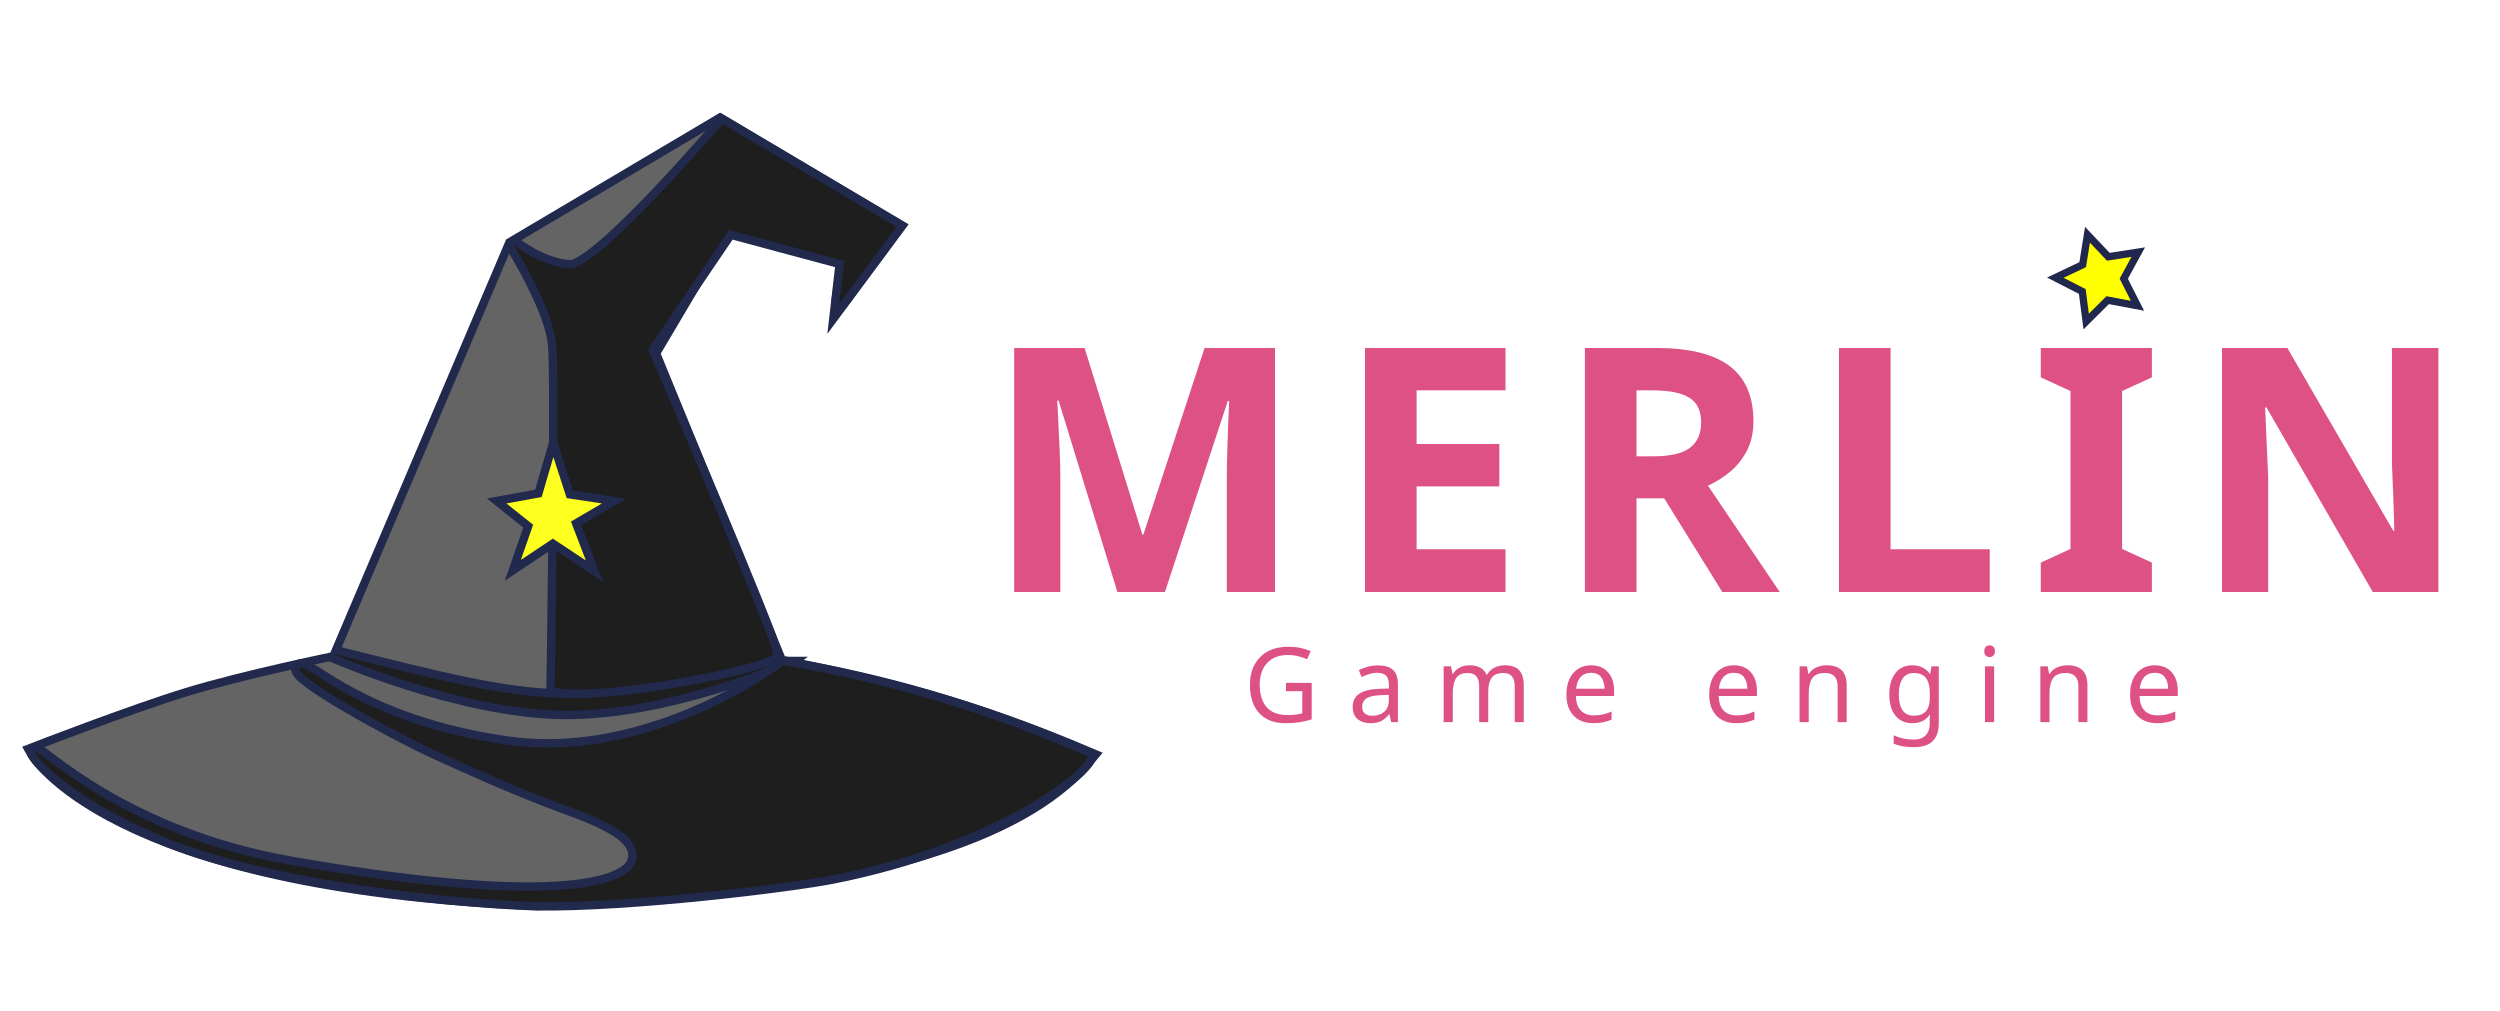
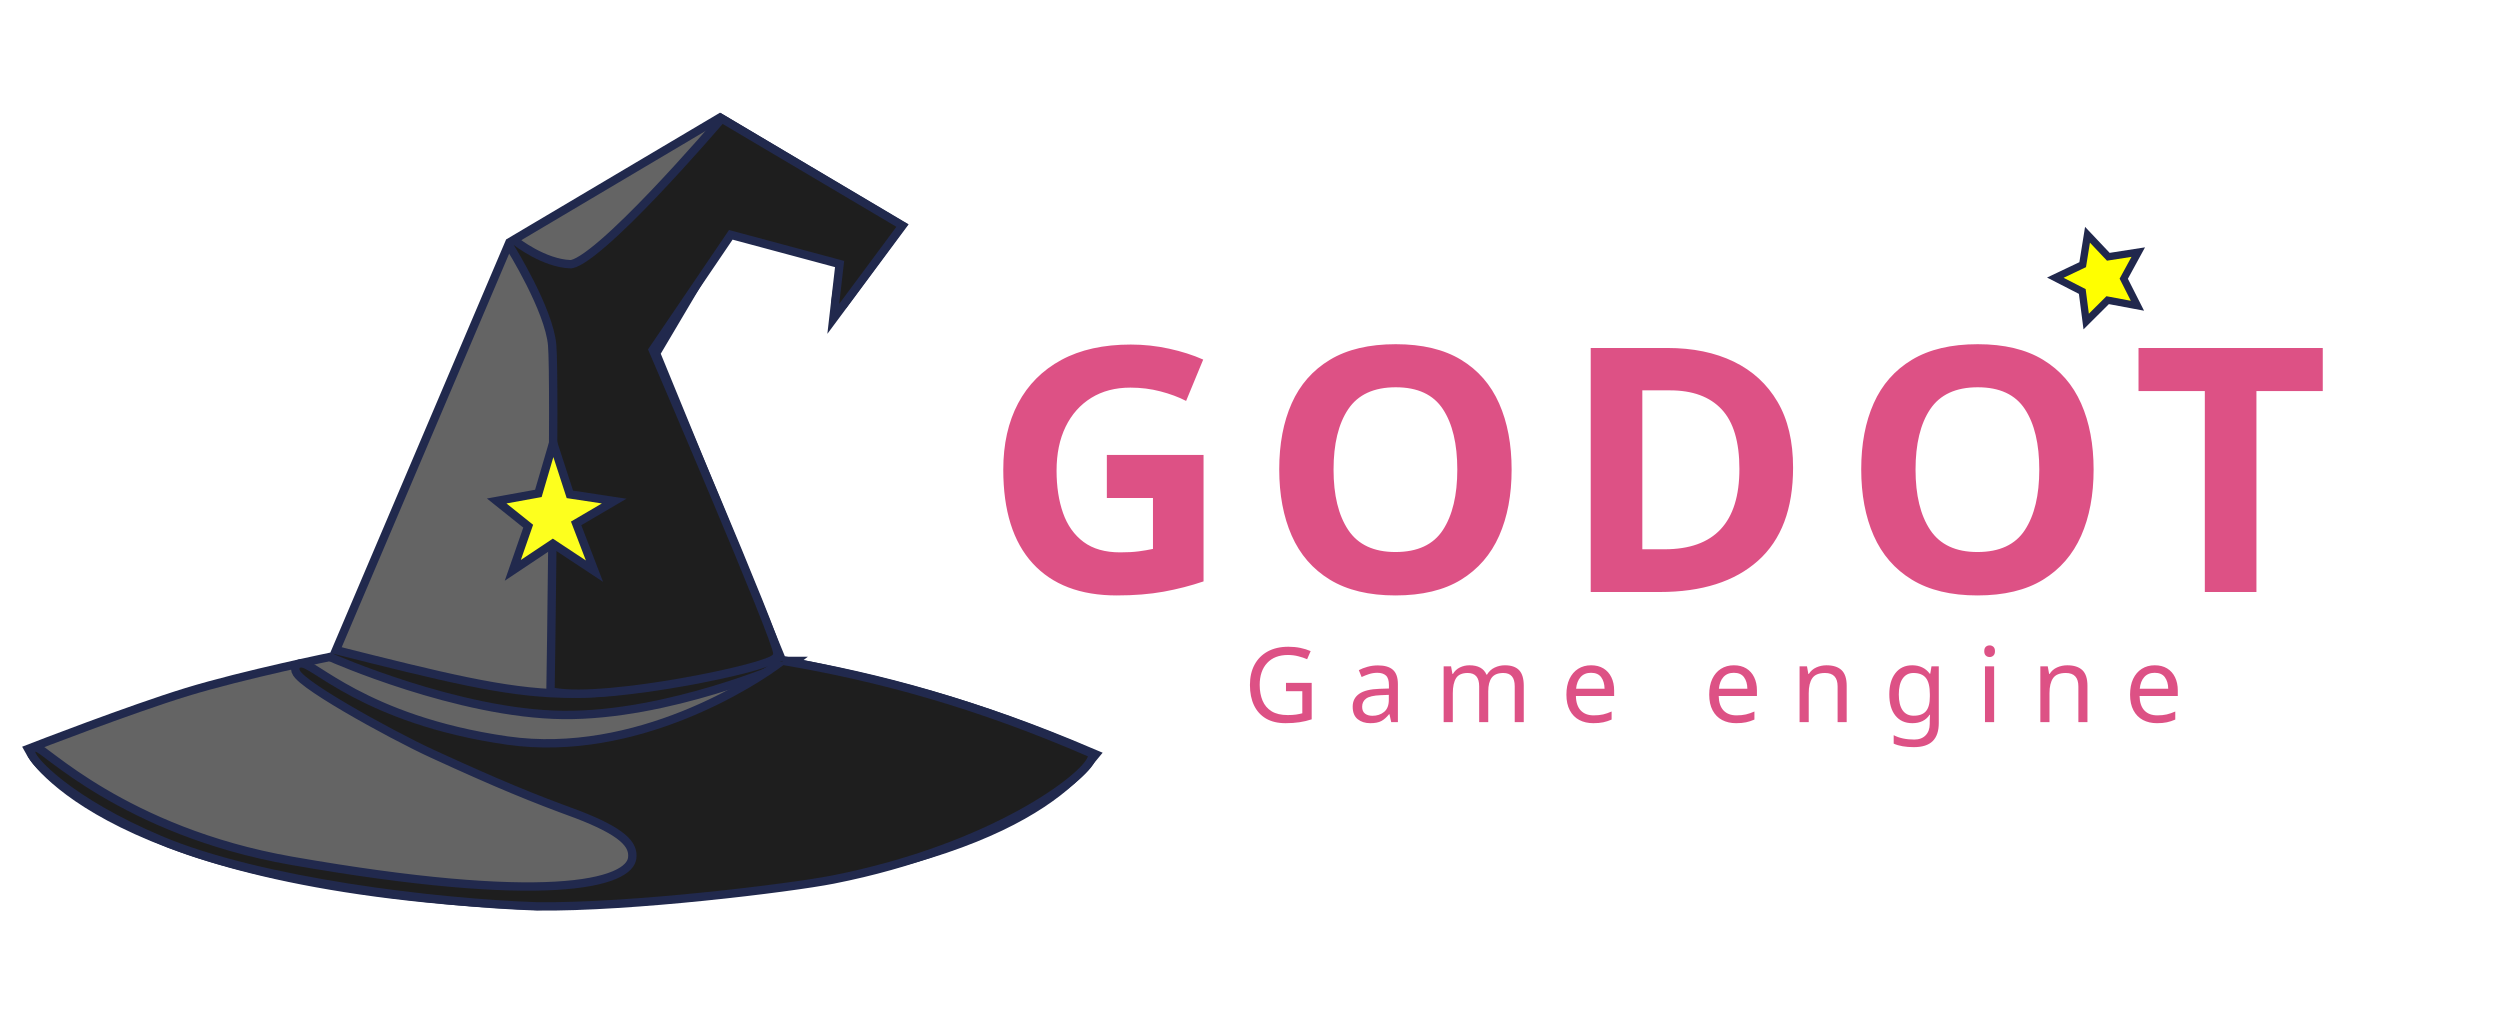
<svg xmlns="http://www.w3.org/2000/svg" width="1024" height="414">
  <g stroke="#21294d" stroke-linecap="round" stroke-width="6" paint-order="stroke fill markers">
    <path fill="#646464" d="m 583.675,312.663 42.734,11.901 -2.339,15.91 20.205,-27.383 -63.035,-37.482 -74.379,44.087 -63.29,148.759 c 0,0 -32.997,6.762 -53.283,12.983 -20.285,6.221 -55.176,19.744 -55.176,19.744 0,0 26.258,47.928 180.674,54.094 140.622,-4.079 182.149,-32.884 197.898,-52.302 -41.148,-17.503 -72.307,-25.516 -111.348,-33.167 L 556.628,358.373 Z" transform="translate(-368.605 -264.505)scale(1.14158)" />
    <path fill="#1e1e1e" d="m 442.151,466.19 c 0,0 45.54,20.162 82.834,20.544 37.294,0.383 79.178,-17.978 79.178,-17.978 -76.096,18.85 -82.411,17.469 -162.012,-2.566 z" transform="translate(-368.605 -264.505)scale(1.14158)" />
    <path fill="#1e1e1e" d="m 582.169,276.167 c 0,0 -44.562,52.212 -54.698,51.829 -10.136,-0.383 -20.273,-8.415 -20.273,-8.415 0,0 14.153,22.568 15.3,35.764 1.148,13.196 -0.574,123.166 -0.574,123.166 18.506,3.403 77.674,-8.863 78.372,-12.145 0.709,-3.331 -44.903,-109.299 -44.903,-109.299 l 29.07,-42.84 41.31,11.093 -1.769,15.396 20.512,-27.636 z" transform="translate(-368.605 -264.505)scale(1.14158)" />
    <path fill="#fdff1e" d="m 504.608,412.338 12.623,-2.295 4.208,-14.344 4.781,14.726 12.623,1.913 -11.093,6.503 5.355,13.961 -11.858,-7.841 -11.475,7.65 4.399,-12.623 z" transform="translate(-368.605 -264.505)scale(1.14158)" />
    <path fill="#1e1e1e" d="m 603.96,470.348 c -8.94,6.92 -52.296,35.265 -99.263,28.535 -51.844,-7.429 -71.144,-29.243 -74.193,-27.588 -3.218,2.542 33.204,22.644 48.093,29.481 23.716,10.891 36.004,15.904 51.781,21.657 16.338,6.261 21.575,11.156 20.84,17.291 -1.362,11.368 -34.398,17.985 -123.901,2.313 -60.879,-10.66 -90.496,-41.831 -91.799,-40.585 0.289,2.259 13.102,16.524 45.271,30.181 35.458,15.053 98.646,22.544 134.862,23.778 33.458,0.406 90.592,-6.582 105.889,-9.602 57.476,-11.344 90.082,-36.723 91.689,-42.734 -40.107,-17.42 -75.551,-27.002 -109.27,-32.727 z" transform="translate(-368.605 -264.505)scale(1.14158)" />
  </g>
  <text xml:space="preserve" x="402.817" y="242.481" fill="#dd5185" stroke-linecap="round" stroke-width="8.75" font-family="Inter Alia" font-size="140.006" font-weight="900" letter-spacing="11.667" paint-order="stroke fill markers" style="-inkscape-font-specification:&quot;Inter Alia Heavy&quot;">
-     <tspan x="402.817" y="242.481">MERLIN</tspan>
+     <tspan x="402.817" y="242.481">GODOT</tspan>
  </text>
  <text xml:space="preserve" x="509.362" y="295.798" fill="#dd5185" stroke-linecap="round" stroke-width="8.75" font-family="Inter Alia" font-size="42.667" font-weight="200" letter-spacing="11.667" paint-order="stroke fill markers" style="-inkscape-font-specification:&quot;Inter Alia Ultra-Light&quot;">
    <tspan x="509.362" y="295.798">Game engine</tspan>
  </text>
  <path fill="#ff0" stroke="#21284d" stroke-linecap="round" stroke-width="6" d="m 687.74,774.185 -9.987,-1.869 -7.202,7.167 -1.308,-10.076 -9.042,-4.634 9.178,-4.358 1.614,-10.031 6.981,7.382 10.039,-1.565 -4.864,8.92 z" paint-order="stroke fill markers" transform="translate(185.045 -650.988)" />
</svg>
